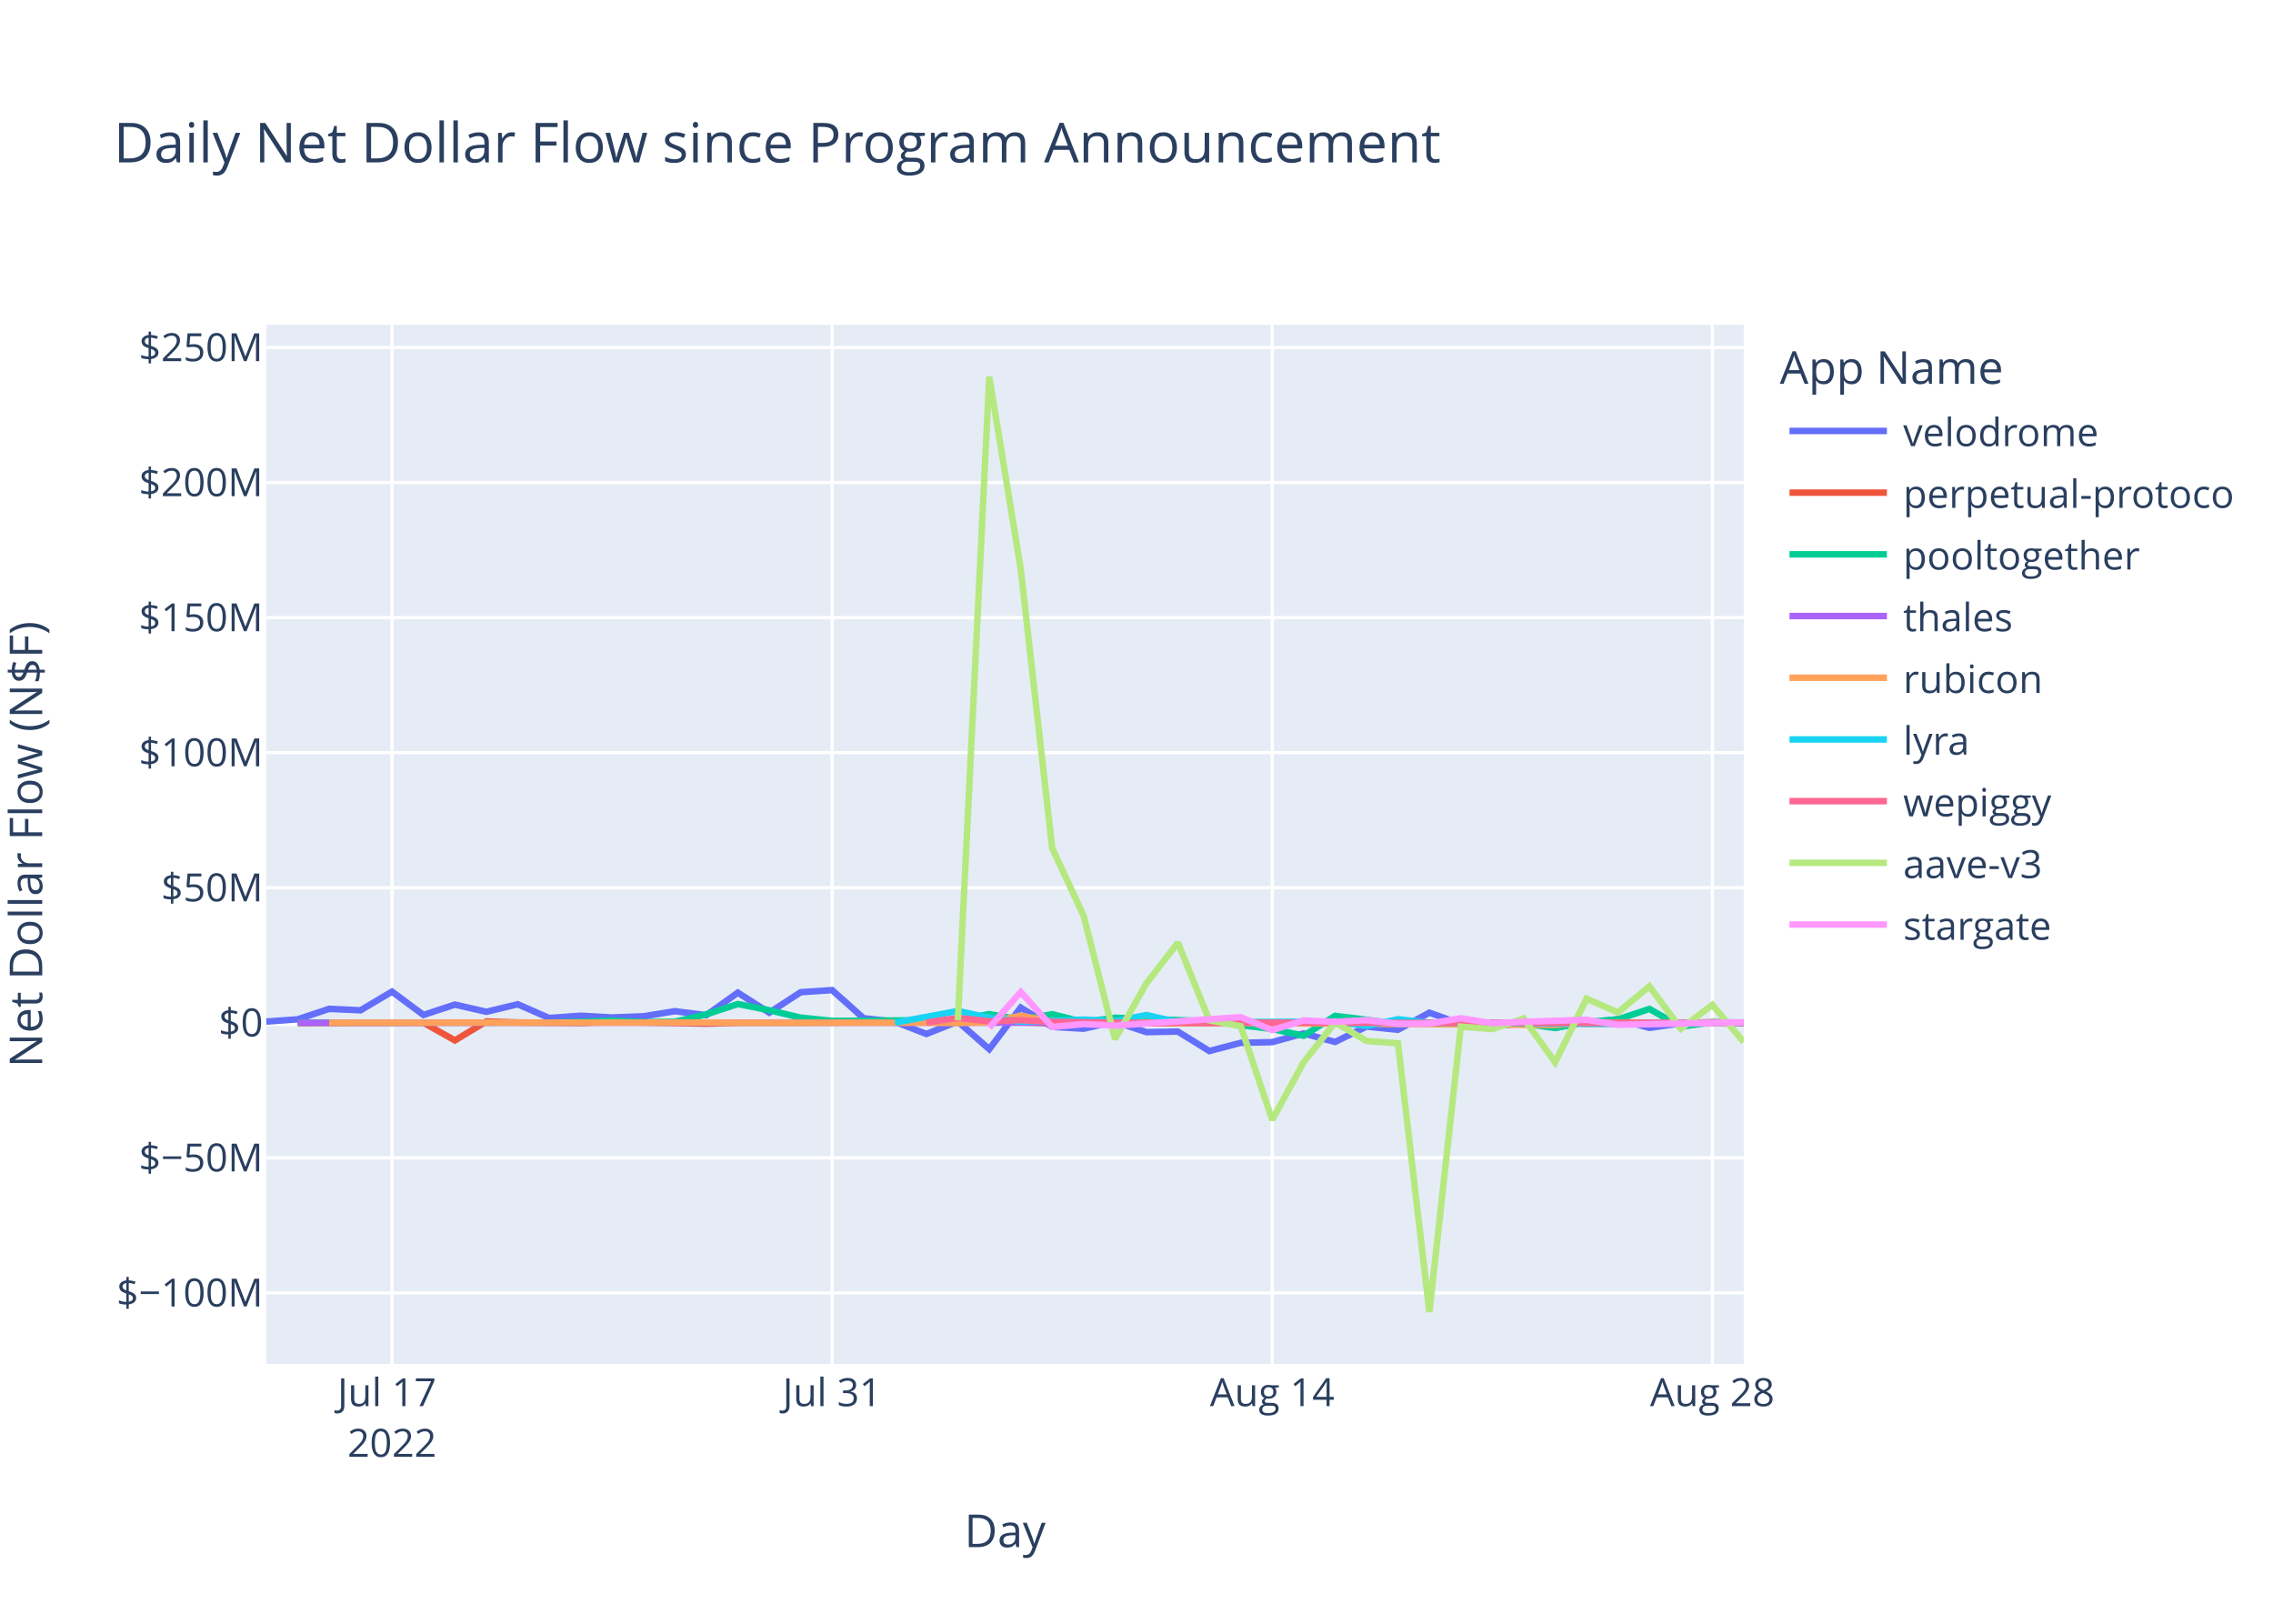
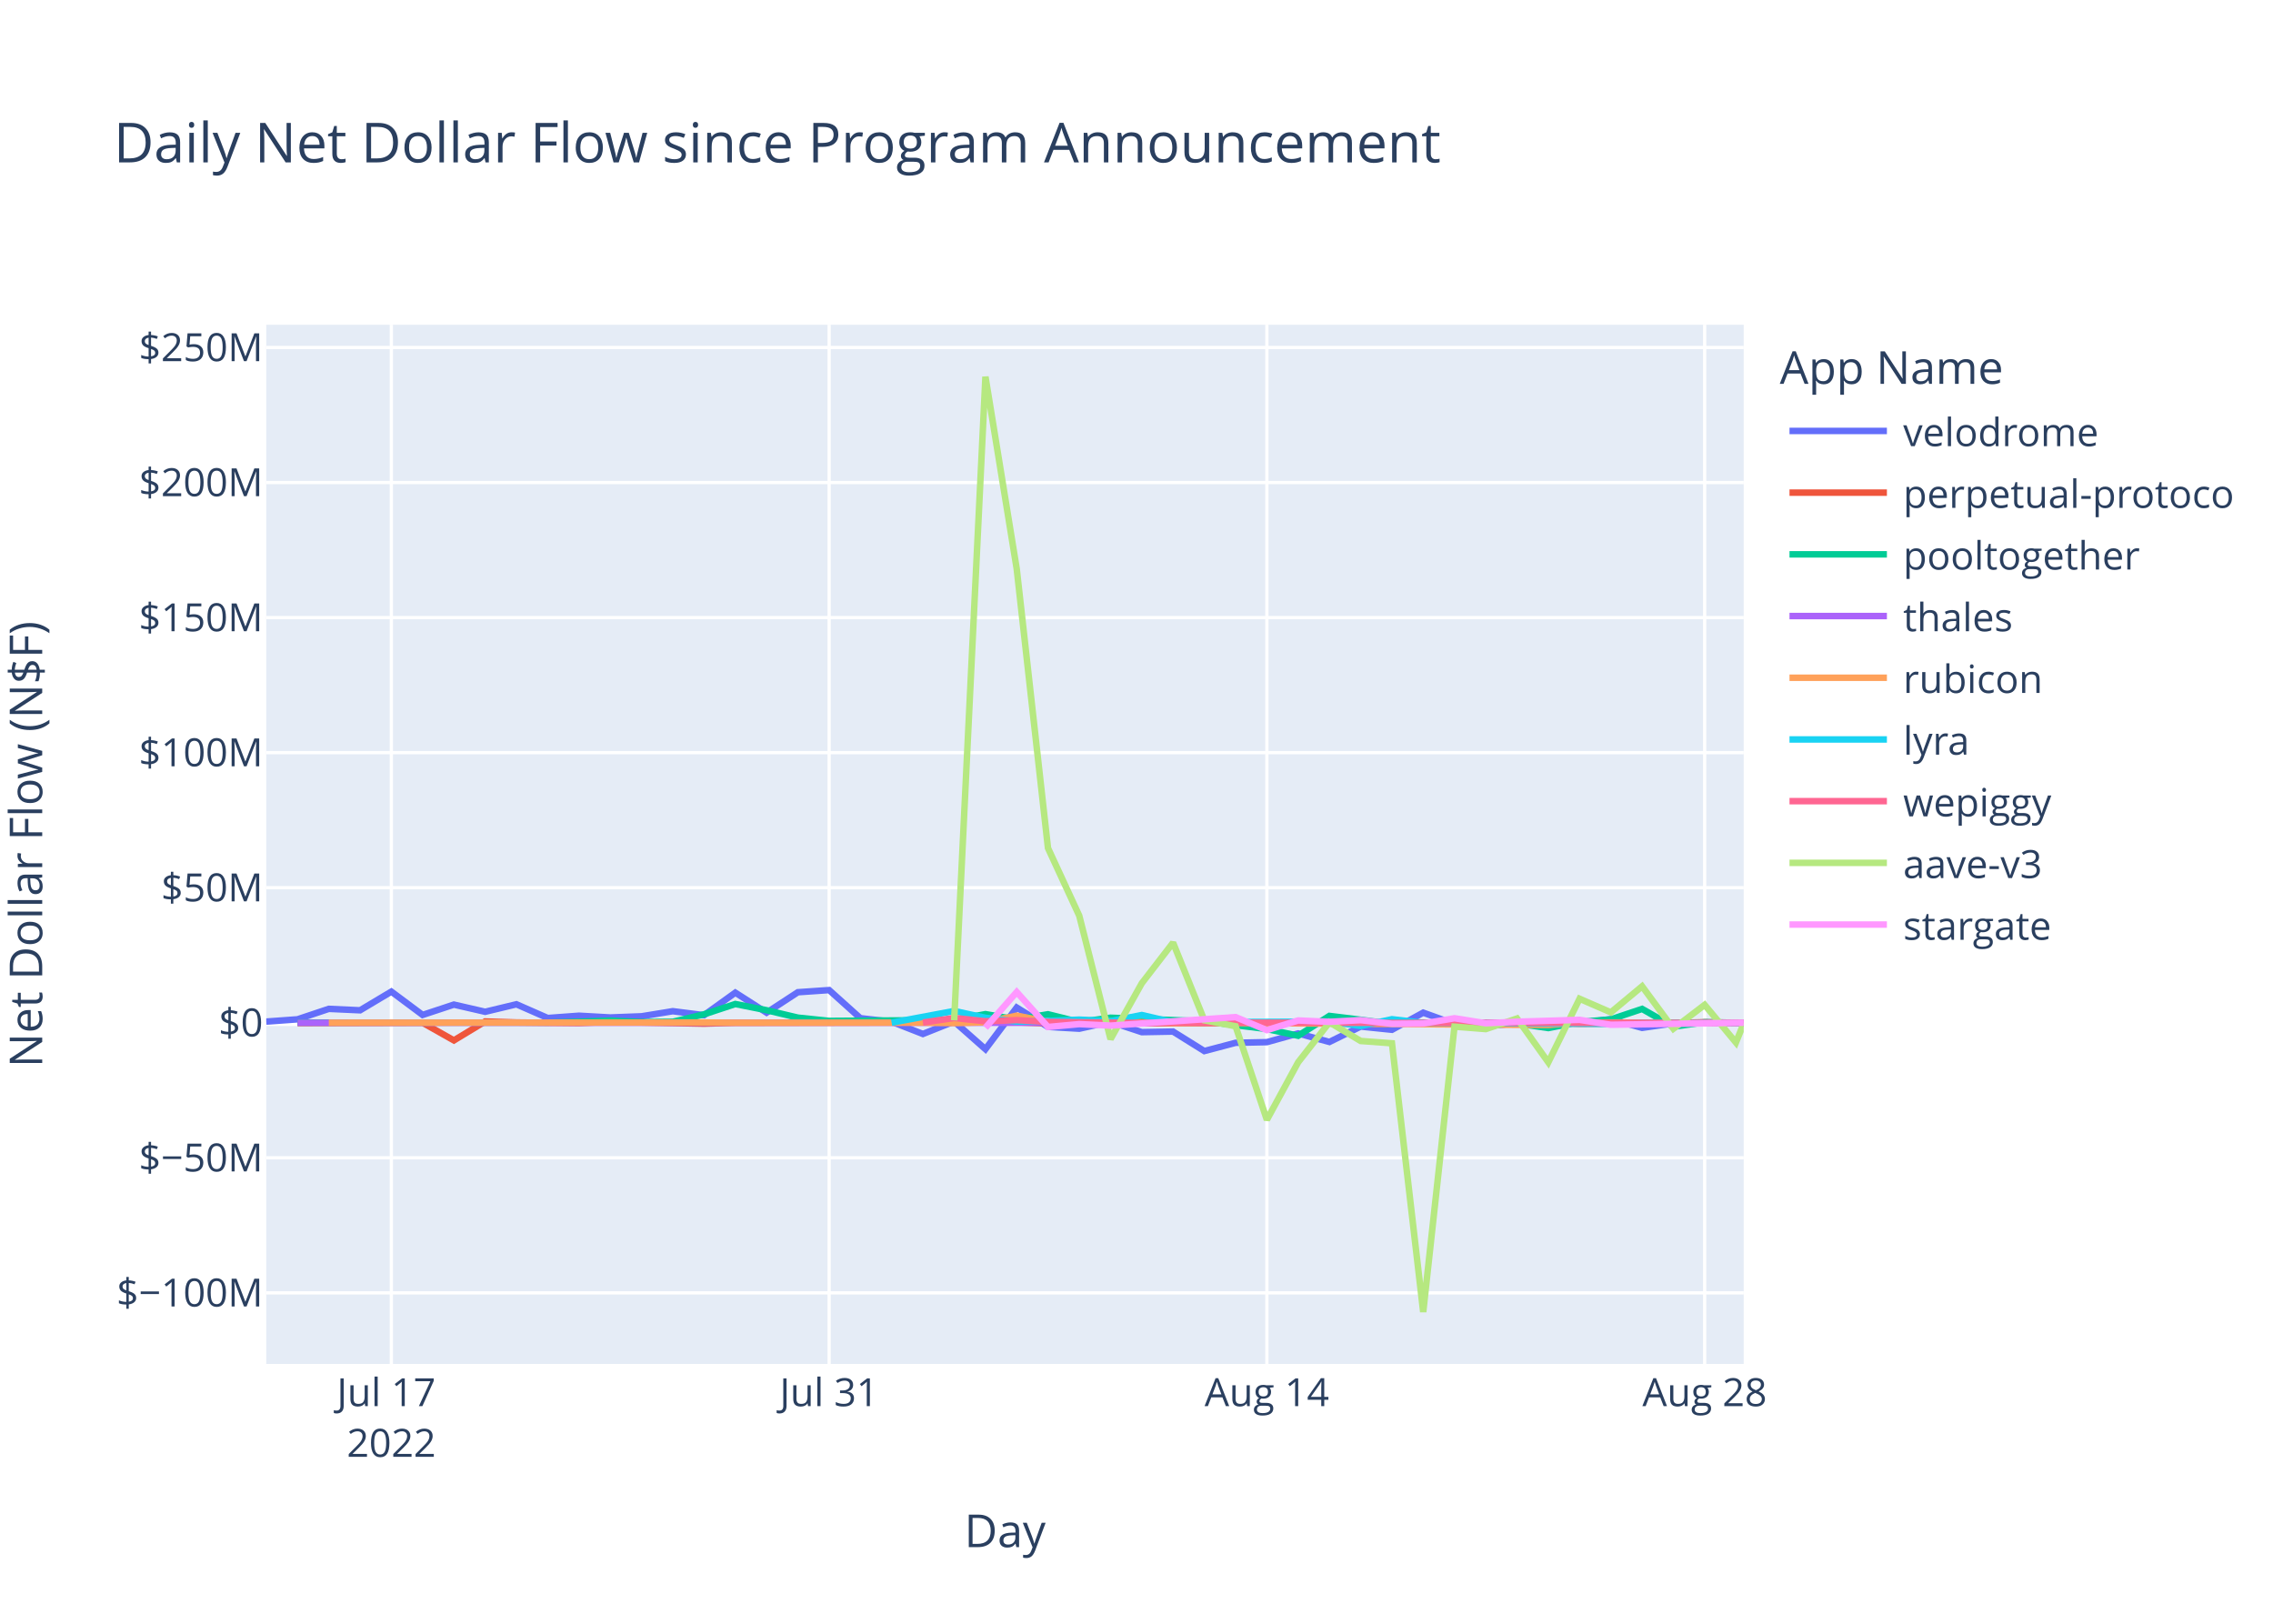
<svg xmlns="http://www.w3.org/2000/svg" class="main-svg" width="700" height="500" style="" viewBox="0 0 700 500">
  <rect x="0" y="0" width="700" height="500" style="fill: rgb(255, 255, 255); fill-opacity: 1;" />
-   <defs id="defs-a2c3fa">
+   <defs id="defs-e4661e">
    <g class="clips">
-       <clipPath id="clipa2c3faxyplot" class="plotclip">
+       <clipPath id="clipe4661exyplot" class="plotclip">
        <rect width="455" height="320" />
      </clipPath>
-       <clipPath class="axesclip" id="clipa2c3fax">
+       <clipPath class="axesclip" id="clipe4661ex">
        <rect x="82" y="0" width="455" height="500" />
      </clipPath>
-       <clipPath class="axesclip" id="clipa2c3fay">
+       <clipPath class="axesclip" id="clipe4661ey">
        <rect x="0" y="100" width="700" height="320" />
      </clipPath>
-       <clipPath class="axesclip" id="clipa2c3faxy">
+       <clipPath class="axesclip" id="clipe4661exy">
        <rect x="82" y="100" width="455" height="320" />
      </clipPath>
    </g>
    <g class="gradients" />
    <g class="patterns" />
  </defs>
  <g class="bglayer">
    <rect class="bg" x="82" y="100" width="455" height="320" style="fill: rgb(229, 236, 246); fill-opacity: 1; stroke-width: 0;" />
  </g>
  <g class="layer-below">
    <g class="imagelayer" />
    <g class="shapelayer" />
  </g>
  <g class="cartesianlayer">
    <g class="subplot xy">
      <g class="layer-subplot">
        <g class="shapelayer" />
        <g class="imagelayer" />
      </g>
      <g class="minor-gridlayer">
        <g class="x" />
        <g class="y" />
      </g>
      <g class="gridlayer">
        <g class="x">
-           <path class="xgrid crisp" transform="translate(120.72,0)" d="M0,100v320" style="stroke: rgb(255, 255, 255); stroke-opacity: 1; stroke-width: 1px;" />
-           <path class="xgrid crisp" transform="translate(256.26,0)" d="M0,100v320" style="stroke: rgb(255, 255, 255); stroke-opacity: 1; stroke-width: 1px;" />
-           <path class="xgrid crisp" transform="translate(391.79,0)" d="M0,100v320" style="stroke: rgb(255, 255, 255); stroke-opacity: 1; stroke-width: 1px;" />
-           <path class="xgrid crisp" transform="translate(527.33,0)" d="M0,100v320" style="stroke: rgb(255, 255, 255); stroke-opacity: 1; stroke-width: 1px;" />
+           <path class="xgrid crisp" transform="translate(120.52,0)" d="M0,100v320" style="stroke: rgb(255, 255, 255); stroke-opacity: 1; stroke-width: 1px;" />
+           <path class="xgrid crisp" transform="translate(255.34,0)" d="M0,100v320" style="stroke: rgb(255, 255, 255); stroke-opacity: 1; stroke-width: 1px;" />
+           <path class="xgrid crisp" transform="translate(390.15,0)" d="M0,100v320" style="stroke: rgb(255, 255, 255); stroke-opacity: 1; stroke-width: 1px;" />
+           <path class="xgrid crisp" transform="translate(524.97,0)" d="M0,100v320" style="stroke: rgb(255, 255, 255); stroke-opacity: 1; stroke-width: 1px;" />
        </g>
        <g class="y">
          <path class="ygrid crisp" transform="translate(0,398.11)" d="M82,0h455" style="stroke: rgb(255, 255, 255); stroke-opacity: 1; stroke-width: 1px;" />
          <path class="ygrid crisp" transform="translate(0,356.52)" d="M82,0h455" style="stroke: rgb(255, 255, 255); stroke-opacity: 1; stroke-width: 1px;" />
          <path class="ygrid crisp" transform="translate(0,273.35)" d="M82,0h455" style="stroke: rgb(255, 255, 255); stroke-opacity: 1; stroke-width: 1px;" />
          <path class="ygrid crisp" transform="translate(0,231.76)" d="M82,0h455" style="stroke: rgb(255, 255, 255); stroke-opacity: 1; stroke-width: 1px;" />
          <path class="ygrid crisp" transform="translate(0,190.18)" d="M82,0h455" style="stroke: rgb(255, 255, 255); stroke-opacity: 1; stroke-width: 1px;" />
          <path class="ygrid crisp" transform="translate(0,148.59)" d="M82,0h455" style="stroke: rgb(255, 255, 255); stroke-opacity: 1; stroke-width: 1px;" />
          <path class="ygrid crisp" transform="translate(0,107.01)" d="M82,0h455" style="stroke: rgb(255, 255, 255); stroke-opacity: 1; stroke-width: 1px;" />
        </g>
      </g>
      <g class="zerolinelayer">
        <path class="yzl zl crisp" transform="translate(0,314.94)" d="M82,0h455" style="stroke: rgb(255, 255, 255); stroke-opacity: 1; stroke-width: 2px;" />
      </g>
      <path class="xlines-below" />
      <path class="ylines-below" />
      <g class="overlines-below" />
      <g class="xaxislayer-below" />
      <g class="yaxislayer-below" />
      <g class="overaxes-below" />
-       <g class="plot" transform="translate(82,100)" clip-path="url(#clipa2c3faxyplot)">
+       <g class="plot" transform="translate(82,100)" clip-path="url(#clipe4661exyplot)">
        <g class="scatterlayer mlayer">
-           <g class="trace scatter trace453682" style="stroke-miterlimit: 2; opacity: 1;">
-             <g class="fills" />
-             <g class="errorbars" />
-             <g class="lines">
-               <path class="js-line" d="M0,214.58L9.68,213.88L19.36,210.66L29.04,211.1L38.72,205.35L48.41,212.53L58.09,209.35L67.77,211.56L77.45,209.25L87.13,213.48L96.81,212.77L106.49,213.31L116.17,212.95L125.85,211.38L135.53,212.6L145.22,205.67L154.9,211.83L164.58,205.54L174.26,204.88L183.94,213.53L193.62,214.62L203.3,218.39L212.98,214.55L222.66,223.07L232.34,210.26L242.03,216.21L251.71,216.77L261.39,214.64L271.07,217.83L280.75,217.65L290.43,223.65L300.11,221.11L309.79,220.91L319.47,218.23L329.15,220.85L338.84,216.11L348.52,217.1L358.2,211.83L367.88,215.3L377.56,216L387.24,215.09L396.92,214.65L406.6,214.97L416.28,213.85L425.96,216.51L435.65,215.12L445.33,214.83L455,215.12" style="vector-effect: non-scaling-stroke; fill: none; stroke: rgb(99, 110, 250); stroke-opacity: 1; stroke-width: 2px; opacity: 1;" />
-             </g>
-             <g class="points" />
-             <g class="text" />
-           </g>
-           <g class="trace scatter trace93f8be" style="stroke-miterlimit: 2; opacity: 1;">
-             <g class="fills" />
-             <g class="errorbars" />
-             <g class="lines">
-               <path class="js-line" d="M9.68,215.03L48.41,214.93L58.09,220.37L67.77,214.54L77.45,214.84L96.81,215.03L106.49,214.66L135.53,215.22L145.22,214.94L232.34,214.79L242.03,215.14L396.92,214.95L406.6,215.26L435.65,215.02L445.33,214.78L455,214.93" style="vector-effect: non-scaling-stroke; fill: none; stroke: rgb(239, 85, 59); stroke-opacity: 1; stroke-width: 2px; opacity: 1;" />
-             </g>
-             <g class="points" />
-             <g class="text" />
-           </g>
-           <g class="trace scatter tracea870c7" style="stroke-miterlimit: 2; opacity: 1;">
-             <g class="fills" />
-             <g class="errorbars" />
-             <g class="lines">
-               <path class="js-line" d="M9.68,214.87L87.13,214.88L96.81,214.62L106.49,214.26L116.17,214.72L125.85,214.64L135.53,212.34L145.22,209.17L154.9,211.08L164.58,213.36L174.26,214.36L212.98,214.1L222.66,212.28L232.34,213.95L242.03,212.32L251.71,214.71L261.39,213.39L290.43,214.48L300.11,215.68L309.79,216.87L319.47,218.94L329.15,212.83L338.84,214.01L348.52,215.31L358.2,214.93L377.56,214.93L387.24,215.17L396.92,216.57L406.6,214.69L416.28,213.9L425.96,210.68L435.65,216.16L445.33,214.78L455,214.91" style="vector-effect: non-scaling-stroke; fill: none; stroke: rgb(0, 204, 150); stroke-opacity: 1; stroke-width: 2px; opacity: 1;" />
-             </g>
-             <g class="points" />
-             <g class="text" />
-           </g>
-           <g class="trace scatter tracecd1b9d" style="stroke-miterlimit: 2; opacity: 1;">
-             <g class="fills" />
-             <g class="errorbars" />
-             <g class="lines">
-               <path class="js-line" d="M9.68,214.95L367.88,214.91L377.56,214.94L455,214.97" style="vector-effect: non-scaling-stroke; fill: none; stroke: rgb(171, 99, 250); stroke-opacity: 1; stroke-width: 2px; opacity: 1;" />
-             </g>
-             <g class="points" />
-             <g class="text" />
-           </g>
-           <g class="trace scatter trace50f91b" style="stroke-miterlimit: 2; opacity: 1;">
-             <g class="fills" />
-             <g class="errorbars" />
-             <g class="lines">
-               <path class="js-line" d="M19.36,214.93L135.53,214.86L145.22,214.94L203.3,214.91L212.98,215.04L222.66,214.79L232.34,212.75L242.03,214.64L251.71,214.2L280.75,215.05L290.43,214.96L396.92,215.63L406.6,214.86L455,214.95" style="vector-effect: non-scaling-stroke; fill: none; stroke: rgb(255, 161, 90); stroke-opacity: 1; stroke-width: 2px; opacity: 1;" />
-             </g>
-             <g class="points" />
-             <g class="text" />
-           </g>
-           <g class="trace scatter traceaa1558" style="stroke-miterlimit: 2; opacity: 1;">
-             <g class="fills" />
-             <g class="errorbars" />
-             <g class="lines">
-               <path class="js-line" d="M193.62,214.92L212.98,211.31L222.66,213.4L232.34,214.58L242.03,214.36L251.71,213.97L261.39,214.43L271.07,212.56L280.75,214.79L329.15,214.58L338.84,215.93L348.52,213.85L358.2,214.96L416.28,215.29L425.96,214.99L445.33,214.92L455,215.01" style="vector-effect: non-scaling-stroke; fill: none; stroke: rgb(25, 211, 243); stroke-opacity: 1; stroke-width: 2px; opacity: 1;" />
-             </g>
-             <g class="points" />
-             <g class="text" />
-           </g>
-           <g class="trace scatter tracec0335c" style="stroke-miterlimit: 2; opacity: 1;">
-             <g class="fills" />
-             <g class="errorbars" />
-             <g class="lines">
-               <path class="js-line" d="M203.3,214.87L212.98,213.46L222.66,214.49L232.34,214.13L242.03,214.68L271.07,214.99L280.75,214.87L348.52,214.97L358.2,214.97L455,214.96" style="vector-effect: non-scaling-stroke; fill: none; stroke: rgb(255, 102, 146); stroke-opacity: 1; stroke-width: 2px; opacity: 1;" />
-             </g>
-             <g class="points" />
-             <g class="text" />
-           </g>
-           <g class="trace scatter trace52b3b0" style="stroke-miterlimit: 2; opacity: 1;">
-             <g class="fills" />
-             <g class="errorbars" />
-             <g class="lines">
-               <path class="js-line" d="M212.98,214.19L222.66,16L232.34,75.15L242.03,161.15L251.71,181.98L261.39,219.98L271.07,202.78L280.75,190.28L290.43,214.18L300.11,216.01L309.79,244.83L319.47,227.11L329.15,214.8L338.84,220.55L348.52,221.26L358.2,304L367.88,216.13L377.56,216.89L387.24,213.62L396.92,227.11L406.6,207.55L416.28,211.74L425.96,203.72L435.65,216.78L445.33,209.42L455,220.85" style="vector-effect: non-scaling-stroke; fill: none; stroke: rgb(182, 232, 128); stroke-opacity: 1; stroke-width: 2px; opacity: 1;" />
-             </g>
-             <g class="points" />
-             <g class="text" />
-           </g>
-           <g class="trace scatter trace5520c8" style="stroke-miterlimit: 2; opacity: 1;">
-             <g class="fills" />
-             <g class="errorbars" />
-             <g class="lines">
-               <path class="js-line" d="M222.66,216.46L232.34,205.48L242.03,216.24L251.71,215.35L261.39,215.82L300.11,213.2L309.79,217.21L319.47,214.23L329.15,214.66L338.84,214.13L348.52,215.27L358.2,215.18L367.88,213.55L377.56,215.09L387.24,214.62L406.6,214.04L416.28,215.56L455,214.79" style="vector-effect: non-scaling-stroke; fill: none; stroke: rgb(255, 151, 255); stroke-opacity: 1; stroke-width: 2px; opacity: 1;" />
+           <g class="trace scatter trace748676" style="stroke-miterlimit: 2; opacity: 1;">
+             <g class="fills" />
+             <g class="errorbars" />
+             <g class="lines">
+               <path class="js-line" d="M0,214.58L9.63,213.88L19.26,210.66L28.89,211.1L38.52,205.35L48.15,212.53L57.78,209.35L67.41,211.56L77.04,209.25L86.67,213.48L96.3,212.77L105.93,213.31L115.56,212.95L125.19,211.38L134.82,212.6L144.45,205.67L154.08,211.83L163.71,205.54L173.34,204.88L182.96,213.53L192.59,214.62L202.22,218.39L211.85,214.55L221.48,223.07L231.11,210.26L240.74,216.21L250.37,216.77L260,214.64L269.63,217.83L279.26,217.65L288.89,223.65L298.52,221.11L308.15,220.91L317.78,218.23L327.41,220.85L337.04,216.11L346.67,217.1L356.3,211.83L365.93,215.3L375.56,216L385.19,215.09L394.82,214.65L404.45,214.97L414.08,213.85L423.71,216.51L433.34,215.12L442.97,214.83L455,215.16" style="vector-effect: non-scaling-stroke; fill: none; stroke: rgb(99, 110, 250); stroke-opacity: 1; stroke-width: 2px; opacity: 1;" />
+             </g>
+             <g class="points" />
+             <g class="text" />
+           </g>
+           <g class="trace scatter trace7bf06d" style="stroke-miterlimit: 2; opacity: 1;">
+             <g class="fills" />
+             <g class="errorbars" />
+             <g class="lines">
+               <path class="js-line" d="M9.63,215.03L48.15,214.93L57.78,220.37L67.41,214.54L77.04,214.84L96.3,215.03L105.93,214.66L134.82,215.22L144.45,214.94L231.11,214.79L240.74,215.14L394.82,214.95L404.45,215.26L433.34,215.02L442.97,214.78L455,214.97" style="vector-effect: non-scaling-stroke; fill: none; stroke: rgb(239, 85, 59); stroke-opacity: 1; stroke-width: 2px; opacity: 1;" />
+             </g>
+             <g class="points" />
+             <g class="text" />
+           </g>
+           <g class="trace scatter trace7a2efa" style="stroke-miterlimit: 2; opacity: 1;">
+             <g class="fills" />
+             <g class="errorbars" />
+             <g class="lines">
+               <path class="js-line" d="M9.63,214.87L86.67,214.88L96.3,214.62L105.93,214.26L115.56,214.72L125.19,214.64L134.82,212.34L144.45,209.17L154.08,211.08L163.71,213.36L173.34,214.36L211.85,214.1L221.48,212.28L231.11,213.95L240.74,212.32L250.37,214.71L260,213.39L288.89,214.48L298.52,215.68L308.15,216.87L317.78,218.94L327.41,212.83L337.04,214.01L346.67,215.31L356.3,214.93L375.56,214.93L385.19,215.17L394.82,216.57L404.45,214.69L414.08,213.9L423.71,210.68L433.34,216.16L442.97,214.78L455,214.95" style="vector-effect: non-scaling-stroke; fill: none; stroke: rgb(0, 204, 150); stroke-opacity: 1; stroke-width: 2px; opacity: 1;" />
+             </g>
+             <g class="points" />
+             <g class="text" />
+           </g>
+           <g class="trace scatter trace999c76" style="stroke-miterlimit: 2; opacity: 1;">
+             <g class="fills" />
+             <g class="errorbars" />
+             <g class="lines">
+               <path class="js-line" d="M9.63,214.95L375.56,214.94L385.19,214.96L455,214.93" style="vector-effect: non-scaling-stroke; fill: none; stroke: rgb(171, 99, 250); stroke-opacity: 1; stroke-width: 2px; opacity: 1;" />
+             </g>
+             <g class="points" />
+             <g class="text" />
+           </g>
+           <g class="trace scatter trace391150" style="stroke-miterlimit: 2; opacity: 1;">
+             <g class="fills" />
+             <g class="errorbars" />
+             <g class="lines">
+               <path class="js-line" d="M19.26,214.93L134.82,214.86L144.45,214.94L202.22,214.91L211.85,215.04L221.48,214.79L231.11,212.75L240.74,214.64L250.37,214.2L279.26,215.05L288.89,214.96L394.82,215.63L404.45,214.86L455,214.94" style="vector-effect: non-scaling-stroke; fill: none; stroke: rgb(255, 161, 90); stroke-opacity: 1; stroke-width: 2px; opacity: 1;" />
+             </g>
+             <g class="points" />
+             <g class="text" />
+           </g>
+           <g class="trace scatter trace23cac2" style="stroke-miterlimit: 2; opacity: 1;">
+             <g class="fills" />
+             <g class="errorbars" />
+             <g class="lines">
+               <path class="js-line" d="M192.59,214.92L211.85,211.31L221.48,213.4L231.11,214.58L240.74,214.36L250.37,213.97L260,214.43L269.63,212.56L279.26,214.79L327.41,214.58L337.04,215.93L346.67,213.85L356.3,214.96L414.08,215.29L423.71,214.99L442.97,214.92L452.6,215.01L455,215" style="vector-effect: non-scaling-stroke; fill: none; stroke: rgb(25, 211, 243); stroke-opacity: 1; stroke-width: 2px; opacity: 1;" />
+             </g>
+             <g class="points" />
+             <g class="text" />
+           </g>
+           <g class="trace scatter trace511623" style="stroke-miterlimit: 2; opacity: 1;">
+             <g class="fills" />
+             <g class="errorbars" />
+             <g class="lines">
+               <path class="js-line" d="M202.22,214.87L211.85,213.46L221.48,214.49L231.11,214.13L240.74,214.68L269.63,214.99L279.26,214.87L346.67,214.97L356.3,214.97L455,214.98" style="vector-effect: non-scaling-stroke; fill: none; stroke: rgb(255, 102, 146); stroke-opacity: 1; stroke-width: 2px; opacity: 1;" />
+             </g>
+             <g class="points" />
+             <g class="text" />
+           </g>
+           <g class="trace scatter trace9d7c6d" style="stroke-miterlimit: 2; opacity: 1;">
+             <g class="fills" />
+             <g class="errorbars" />
+             <g class="lines">
+               <path class="js-line" d="M211.85,214.19L221.48,16L231.11,75.15L240.74,161.15L250.37,181.98L260,219.98L269.63,202.78L279.26,190.28L288.89,214.18L298.52,216.01L308.15,244.83L317.78,227.11L327.41,214.8L337.04,220.55L346.67,221.26L356.3,304L365.93,216.13L375.56,216.89L385.19,213.62L394.82,227.11L404.45,207.55L414.08,211.74L423.71,203.72L433.34,216.78L442.97,209.42L452.6,221.02L455,215.14" style="vector-effect: non-scaling-stroke; fill: none; stroke: rgb(182, 232, 128); stroke-opacity: 1; stroke-width: 2px; opacity: 1;" />
+             </g>
+             <g class="points" />
+             <g class="text" />
+           </g>
+           <g class="trace scatter trace792229" style="stroke-miterlimit: 2; opacity: 1;">
+             <g class="fills" />
+             <g class="errorbars" />
+             <g class="lines">
+               <path class="js-line" d="M221.48,216.46L231.11,205.48L240.74,216.24L250.37,215.35L260,215.82L298.52,213.2L308.15,217.21L317.78,214.23L327.41,214.66L337.04,214.13L346.67,215.27L356.3,215.18L365.93,213.55L375.56,215.09L385.19,214.62L404.45,214.04L414.08,215.56L455,214.92" style="vector-effect: non-scaling-stroke; fill: none; stroke: rgb(255, 151, 255); stroke-opacity: 1; stroke-width: 2px; opacity: 1;" />
            </g>
            <g class="points" />
            <g class="text" />
          </g>
        </g>
      </g>
      <g class="overplot" />
      <path class="xlines-above crisp" d="M0,0" style="fill: none;" />
      <path class="ylines-above crisp" d="M0,0" style="fill: none;" />
      <g class="overlines-above" />
      <g class="xaxislayer-above">
        <g class="xtick">
-           <text text-anchor="middle" x="0" y="433" transform="translate(120.72,0)" style="font-family: 'Open Sans', verdana, arial, sans-serif; font-size: 12px; fill: rgb(42, 63, 95); fill-opacity: 1; white-space: pre; opacity: 1;">
+           <text text-anchor="middle" x="0" y="433" transform="translate(120.52,0)" style="font-family: 'Open Sans', verdana, arial, sans-serif; font-size: 12px; fill: rgb(42, 63, 95); fill-opacity: 1; white-space: pre; opacity: 1;">
            <tspan class="line" dy="0em" x="0" y="433">Jul 17</tspan>
            <tspan class="line" dy="1.3em" x="0" y="433">2022</tspan>
          </text>
        </g>
        <g class="xtick">
-           <text text-anchor="middle" x="0" y="433" style="font-family: 'Open Sans', verdana, arial, sans-serif; font-size: 12px; fill: rgb(42, 63, 95); fill-opacity: 1; white-space: pre; opacity: 1;" transform="translate(256.26,0)">Jul 31</text>
+           <text text-anchor="middle" x="0" y="433" style="font-family: 'Open Sans', verdana, arial, sans-serif; font-size: 12px; fill: rgb(42, 63, 95); fill-opacity: 1; white-space: pre; opacity: 1;" transform="translate(255.34,0)">Jul 31</text>
        </g>
        <g class="xtick">
-           <text text-anchor="middle" x="0" y="433" style="font-family: 'Open Sans', verdana, arial, sans-serif; font-size: 12px; fill: rgb(42, 63, 95); fill-opacity: 1; white-space: pre; opacity: 1;" transform="translate(391.79,0)">Aug 14</text>
+           <text text-anchor="middle" x="0" y="433" style="font-family: 'Open Sans', verdana, arial, sans-serif; font-size: 12px; fill: rgb(42, 63, 95); fill-opacity: 1; white-space: pre; opacity: 1;" transform="translate(390.15,0)">Aug 14</text>
        </g>
        <g class="xtick">
-           <text text-anchor="middle" x="0" y="433" style="font-family: 'Open Sans', verdana, arial, sans-serif; font-size: 12px; fill: rgb(42, 63, 95); fill-opacity: 1; white-space: pre; opacity: 1;" transform="translate(527.33,0)">Aug 28</text>
+           <text text-anchor="middle" x="0" y="433" style="font-family: 'Open Sans', verdana, arial, sans-serif; font-size: 12px; fill: rgb(42, 63, 95); fill-opacity: 1; white-space: pre; opacity: 1;" transform="translate(524.97,0)">Aug 28</text>
        </g>
      </g>
      <g class="yaxislayer-above">
        <g class="ytick">
          <text text-anchor="end" x="81" y="4.2" transform="translate(0,398.11)" style="font-family: 'Open Sans', verdana, arial, sans-serif; font-size: 12px; fill: rgb(42, 63, 95); fill-opacity: 1; white-space: pre; opacity: 1;">$−100M</text>
        </g>
        <g class="ytick">
          <text text-anchor="end" x="81" y="4.2" style="font-family: 'Open Sans', verdana, arial, sans-serif; font-size: 12px; fill: rgb(42, 63, 95); fill-opacity: 1; white-space: pre; opacity: 1;" transform="translate(0,356.52)">$−50M</text>
        </g>
        <g class="ytick">
          <text text-anchor="end" x="81" y="4.2" style="font-family: 'Open Sans', verdana, arial, sans-serif; font-size: 12px; fill: rgb(42, 63, 95); fill-opacity: 1; white-space: pre; opacity: 1;" transform="translate(0,314.94)">$0</text>
        </g>
        <g class="ytick">
          <text text-anchor="end" x="81" y="4.2" style="font-family: 'Open Sans', verdana, arial, sans-serif; font-size: 12px; fill: rgb(42, 63, 95); fill-opacity: 1; white-space: pre; opacity: 1;" transform="translate(0,273.35)">$50M</text>
        </g>
        <g class="ytick">
          <text text-anchor="end" x="81" y="4.2" style="font-family: 'Open Sans', verdana, arial, sans-serif; font-size: 12px; fill: rgb(42, 63, 95); fill-opacity: 1; white-space: pre; opacity: 1;" transform="translate(0,231.76)">$100M</text>
        </g>
        <g class="ytick">
          <text text-anchor="end" x="81" y="4.2" style="font-family: 'Open Sans', verdana, arial, sans-serif; font-size: 12px; fill: rgb(42, 63, 95); fill-opacity: 1; white-space: pre; opacity: 1;" transform="translate(0,190.18)">$150M</text>
        </g>
        <g class="ytick">
          <text text-anchor="end" x="81" y="4.2" style="font-family: 'Open Sans', verdana, arial, sans-serif; font-size: 12px; fill: rgb(42, 63, 95); fill-opacity: 1; white-space: pre; opacity: 1;" transform="translate(0,148.59)">$200M</text>
        </g>
        <g class="ytick">
          <text text-anchor="end" x="81" y="4.2" style="font-family: 'Open Sans', verdana, arial, sans-serif; font-size: 12px; fill: rgb(42, 63, 95); fill-opacity: 1; white-space: pre; opacity: 1;" transform="translate(0,107.01)">$250M</text>
        </g>
      </g>
      <g class="overaxes-above" />
    </g>
  </g>
  <g class="polarlayer" />
  <g class="smithlayer" />
  <g class="ternarylayer" />
  <g class="geolayer" />
  <g class="funnelarealayer" />
  <g class="pielayer" />
  <g class="iciclelayer" />
  <g class="treemaplayer" />
  <g class="sunburstlayer" />
  <g class="glimages" />
-   <defs id="topdefs-a2c3fa">
+   <defs id="topdefs-e4661e">
    <g class="clips" />
-     <clipPath id="legenda2c3fa">
+     <clipPath id="legende4661e">
      <rect width="142" height="200" x="0" y="0" />
    </clipPath>
  </defs>
  <g class="layer-above">
    <g class="imagelayer" />
    <g class="shapelayer" />
  </g>
  <g class="infolayer">
    <g class="legend" pointer-events="all" transform="translate(546.1,100)">
      <rect class="bg" shape-rendering="crispEdges" style="stroke: rgb(68, 68, 68); stroke-opacity: 1; fill: rgb(255, 255, 255); fill-opacity: 1; stroke-width: 0px;" width="142" height="200" x="0" y="0" />
-       <g class="scrollbox" transform="" clip-path="url(#legenda2c3fa)">
+       <g class="scrollbox" transform="" clip-path="url(#legende4661e)">
        <text class="legendtitletext" text-anchor="start" x="2" y="18.2" style="font-family: 'Open Sans', verdana, arial, sans-serif; font-size: 14px; fill: rgb(42, 63, 95); fill-opacity: 1; white-space: pre;">App Name</text>
        <g class="groups" transform="">
          <g class="traces" transform="translate(0,32.7)" style="opacity: 1;">
            <text class="legendtext" text-anchor="start" x="40" y="4.68" style="font-family: 'Open Sans', verdana, arial, sans-serif; font-size: 12px; fill: rgb(42, 63, 95); fill-opacity: 1; white-space: pre;">velodrome</text>
            <g class="layers" style="opacity: 1;">
              <g class="legendfill" />
              <g class="legendlines">
                <path class="js-line" d="M5,0h30" style="fill: none; stroke: rgb(99, 110, 250); stroke-opacity: 1; stroke-width: 2px;" />
              </g>
              <g class="legendsymbols">
                <g class="legendpoints" />
              </g>
            </g>
            <rect class="legendtoggle" x="0" y="-9.5" width="136.734" height="19" style="fill: rgb(0, 0, 0); fill-opacity: 0;" />
          </g>
        </g>
        <g class="groups" transform="">
          <g class="traces" transform="translate(0,51.7)" style="opacity: 1;">
            <text class="legendtext" text-anchor="start" x="40" y="4.68" style="font-family: 'Open Sans', verdana, arial, sans-serif; font-size: 12px; fill: rgb(42, 63, 95); fill-opacity: 1; white-space: pre;">perpetual-protocol</text>
            <g class="layers" style="opacity: 1;">
              <g class="legendfill" />
              <g class="legendlines">
                <path class="js-line" d="M5,0h30" style="fill: none; stroke: rgb(239, 85, 59); stroke-opacity: 1; stroke-width: 2px;" />
              </g>
              <g class="legendsymbols">
                <g class="legendpoints" />
              </g>
            </g>
            <rect class="legendtoggle" x="0" y="-9.5" width="136.734" height="19" style="fill: rgb(0, 0, 0); fill-opacity: 0;" />
          </g>
        </g>
        <g class="groups" transform="">
          <g class="traces" transform="translate(0,70.7)" style="opacity: 1;">
            <text class="legendtext" text-anchor="start" x="40" y="4.68" style="font-family: 'Open Sans', verdana, arial, sans-serif; font-size: 12px; fill: rgb(42, 63, 95); fill-opacity: 1; white-space: pre;">pooltogether</text>
            <g class="layers" style="opacity: 1;">
              <g class="legendfill" />
              <g class="legendlines">
                <path class="js-line" d="M5,0h30" style="fill: none; stroke: rgb(0, 204, 150); stroke-opacity: 1; stroke-width: 2px;" />
              </g>
              <g class="legendsymbols">
                <g class="legendpoints" />
              </g>
            </g>
            <rect class="legendtoggle" x="0" y="-9.5" width="136.734" height="19" style="fill: rgb(0, 0, 0); fill-opacity: 0;" />
          </g>
        </g>
        <g class="groups" transform="">
          <g class="traces" transform="translate(0,89.7)" style="opacity: 1;">
            <text class="legendtext" text-anchor="start" x="40" y="4.68" style="font-family: 'Open Sans', verdana, arial, sans-serif; font-size: 12px; fill: rgb(42, 63, 95); fill-opacity: 1; white-space: pre;">thales</text>
            <g class="layers" style="opacity: 1;">
              <g class="legendfill" />
              <g class="legendlines">
                <path class="js-line" d="M5,0h30" style="fill: none; stroke: rgb(171, 99, 250); stroke-opacity: 1; stroke-width: 2px;" />
              </g>
              <g class="legendsymbols">
                <g class="legendpoints" />
              </g>
            </g>
            <rect class="legendtoggle" x="0" y="-9.5" width="136.734" height="19" style="fill: rgb(0, 0, 0); fill-opacity: 0;" />
          </g>
        </g>
        <g class="groups" transform="">
          <g class="traces" transform="translate(0,108.7)" style="opacity: 1;">
            <text class="legendtext" text-anchor="start" x="40" y="4.68" style="font-family: 'Open Sans', verdana, arial, sans-serif; font-size: 12px; fill: rgb(42, 63, 95); fill-opacity: 1; white-space: pre;">rubicon</text>
            <g class="layers" style="opacity: 1;">
              <g class="legendfill" />
              <g class="legendlines">
                <path class="js-line" d="M5,0h30" style="fill: none; stroke: rgb(255, 161, 90); stroke-opacity: 1; stroke-width: 2px;" />
              </g>
              <g class="legendsymbols">
                <g class="legendpoints" />
              </g>
            </g>
            <rect class="legendtoggle" x="0" y="-9.5" width="136.734" height="19" style="fill: rgb(0, 0, 0); fill-opacity: 0;" />
          </g>
        </g>
        <g class="groups" transform="">
          <g class="traces" transform="translate(0,127.7)" style="opacity: 1;">
            <text class="legendtext" text-anchor="start" x="40" y="4.68" style="font-family: 'Open Sans', verdana, arial, sans-serif; font-size: 12px; fill: rgb(42, 63, 95); fill-opacity: 1; white-space: pre;">lyra</text>
            <g class="layers" style="opacity: 1;">
              <g class="legendfill" />
              <g class="legendlines">
                <path class="js-line" d="M5,0h30" style="fill: none; stroke: rgb(25, 211, 243); stroke-opacity: 1; stroke-width: 2px;" />
              </g>
              <g class="legendsymbols">
                <g class="legendpoints" />
              </g>
            </g>
            <rect class="legendtoggle" x="0" y="-9.5" width="136.734" height="19" style="fill: rgb(0, 0, 0); fill-opacity: 0;" />
          </g>
        </g>
        <g class="groups" transform="">
          <g class="traces" transform="translate(0,146.7)" style="opacity: 1;">
            <text class="legendtext" text-anchor="start" x="40" y="4.68" style="font-family: 'Open Sans', verdana, arial, sans-serif; font-size: 12px; fill: rgb(42, 63, 95); fill-opacity: 1; white-space: pre;">wepiggy</text>
            <g class="layers" style="opacity: 1;">
              <g class="legendfill" />
              <g class="legendlines">
                <path class="js-line" d="M5,0h30" style="fill: none; stroke: rgb(255, 102, 146); stroke-opacity: 1; stroke-width: 2px;" />
              </g>
              <g class="legendsymbols">
                <g class="legendpoints" />
              </g>
            </g>
            <rect class="legendtoggle" x="0" y="-9.5" width="136.734" height="19" style="fill: rgb(0, 0, 0); fill-opacity: 0;" />
          </g>
        </g>
        <g class="groups" transform="">
          <g class="traces" transform="translate(0,165.7)" style="opacity: 1;">
            <text class="legendtext" text-anchor="start" x="40" y="4.68" style="font-family: 'Open Sans', verdana, arial, sans-serif; font-size: 12px; fill: rgb(42, 63, 95); fill-opacity: 1; white-space: pre;">aave-v3</text>
            <g class="layers" style="opacity: 1;">
              <g class="legendfill" />
              <g class="legendlines">
                <path class="js-line" d="M5,0h30" style="fill: none; stroke: rgb(182, 232, 128); stroke-opacity: 1; stroke-width: 2px;" />
              </g>
              <g class="legendsymbols">
                <g class="legendpoints" />
              </g>
            </g>
            <rect class="legendtoggle" x="0" y="-9.5" width="136.734" height="19" style="fill: rgb(0, 0, 0); fill-opacity: 0;" />
          </g>
        </g>
        <g class="groups" transform="">
          <g class="traces" transform="translate(0,184.7)" style="opacity: 1;">
            <text class="legendtext" text-anchor="start" x="40" y="4.68" style="font-family: 'Open Sans', verdana, arial, sans-serif; font-size: 12px; fill: rgb(42, 63, 95); fill-opacity: 1; white-space: pre;">stargate</text>
            <g class="layers" style="opacity: 1;">
              <g class="legendfill" />
              <g class="legendlines">
                <path class="js-line" d="M5,0h30" style="fill: none; stroke: rgb(255, 151, 255); stroke-opacity: 1; stroke-width: 2px;" />
              </g>
              <g class="legendsymbols">
                <g class="legendpoints" />
              </g>
            </g>
            <rect class="legendtoggle" x="0" y="-9.5" width="136.734" height="19" style="fill: rgb(0, 0, 0); fill-opacity: 0;" />
          </g>
        </g>
      </g>
      <rect class="scrollbar" rx="20" ry="3" width="0" height="0" style="fill: rgb(128, 139, 164); fill-opacity: 1;" x="0" y="0" />
    </g>
    <g class="g-gtitle">
      <text class="gtitle" x="35" y="50" text-anchor="start" dy="0em" style="font-family: 'Open Sans', verdana, arial, sans-serif; font-size: 17px; fill: rgb(42, 63, 95); opacity: 1; font-weight: normal; white-space: pre;">Daily Net Dollar Flow since Program Announcement</text>
    </g>
    <g class="g-xtitle">
      <text class="xtitle" x="309.5" y="476.409" text-anchor="middle" style="font-family: 'Open Sans', verdana, arial, sans-serif; font-size: 14px; fill: rgb(42, 63, 95); opacity: 1; font-weight: normal; white-space: pre;">Day</text>
    </g>
    <g class="g-ytitle" transform="translate(0.5029297,0)">
      <text class="ytitle" transform="rotate(-90,12.49688,260)" x="12.497" y="260" text-anchor="middle" style="font-family: 'Open Sans', verdana, arial, sans-serif; font-size: 14px; fill: rgb(42, 63, 95); opacity: 1; font-weight: normal; white-space: pre;">Net Dollar Flow (N$F)</text>
    </g>
  </g>
</svg>
